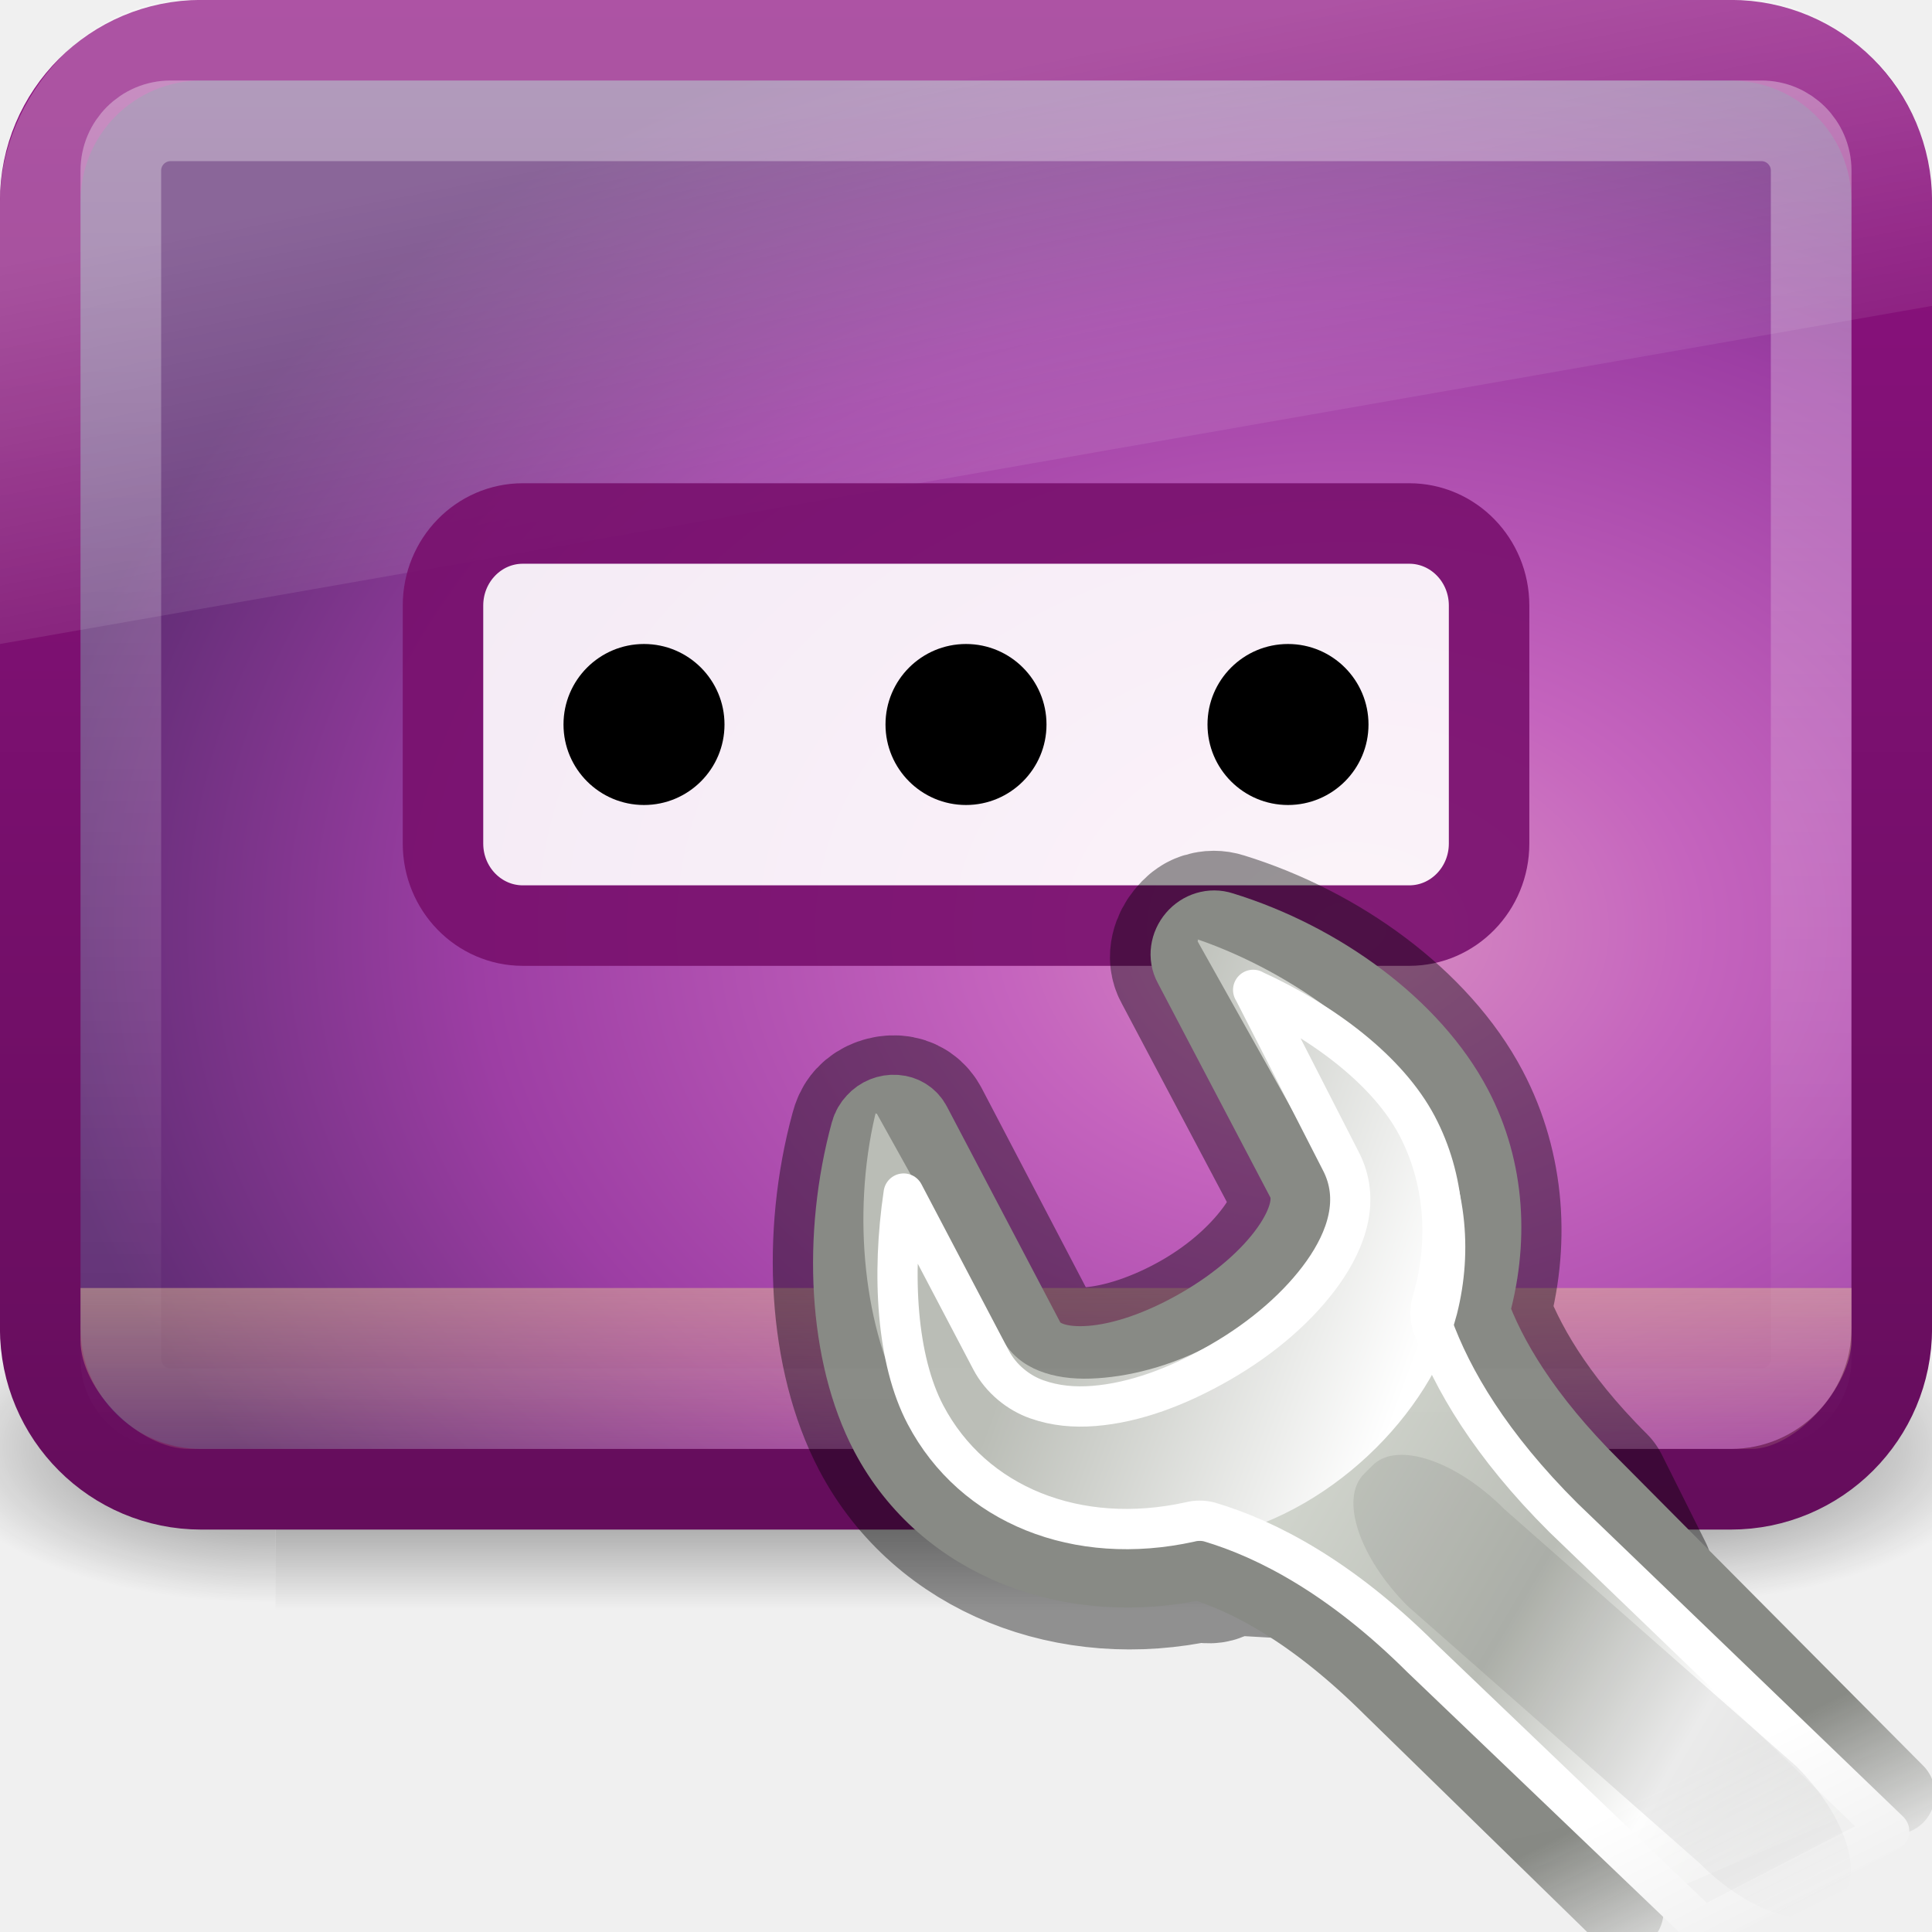
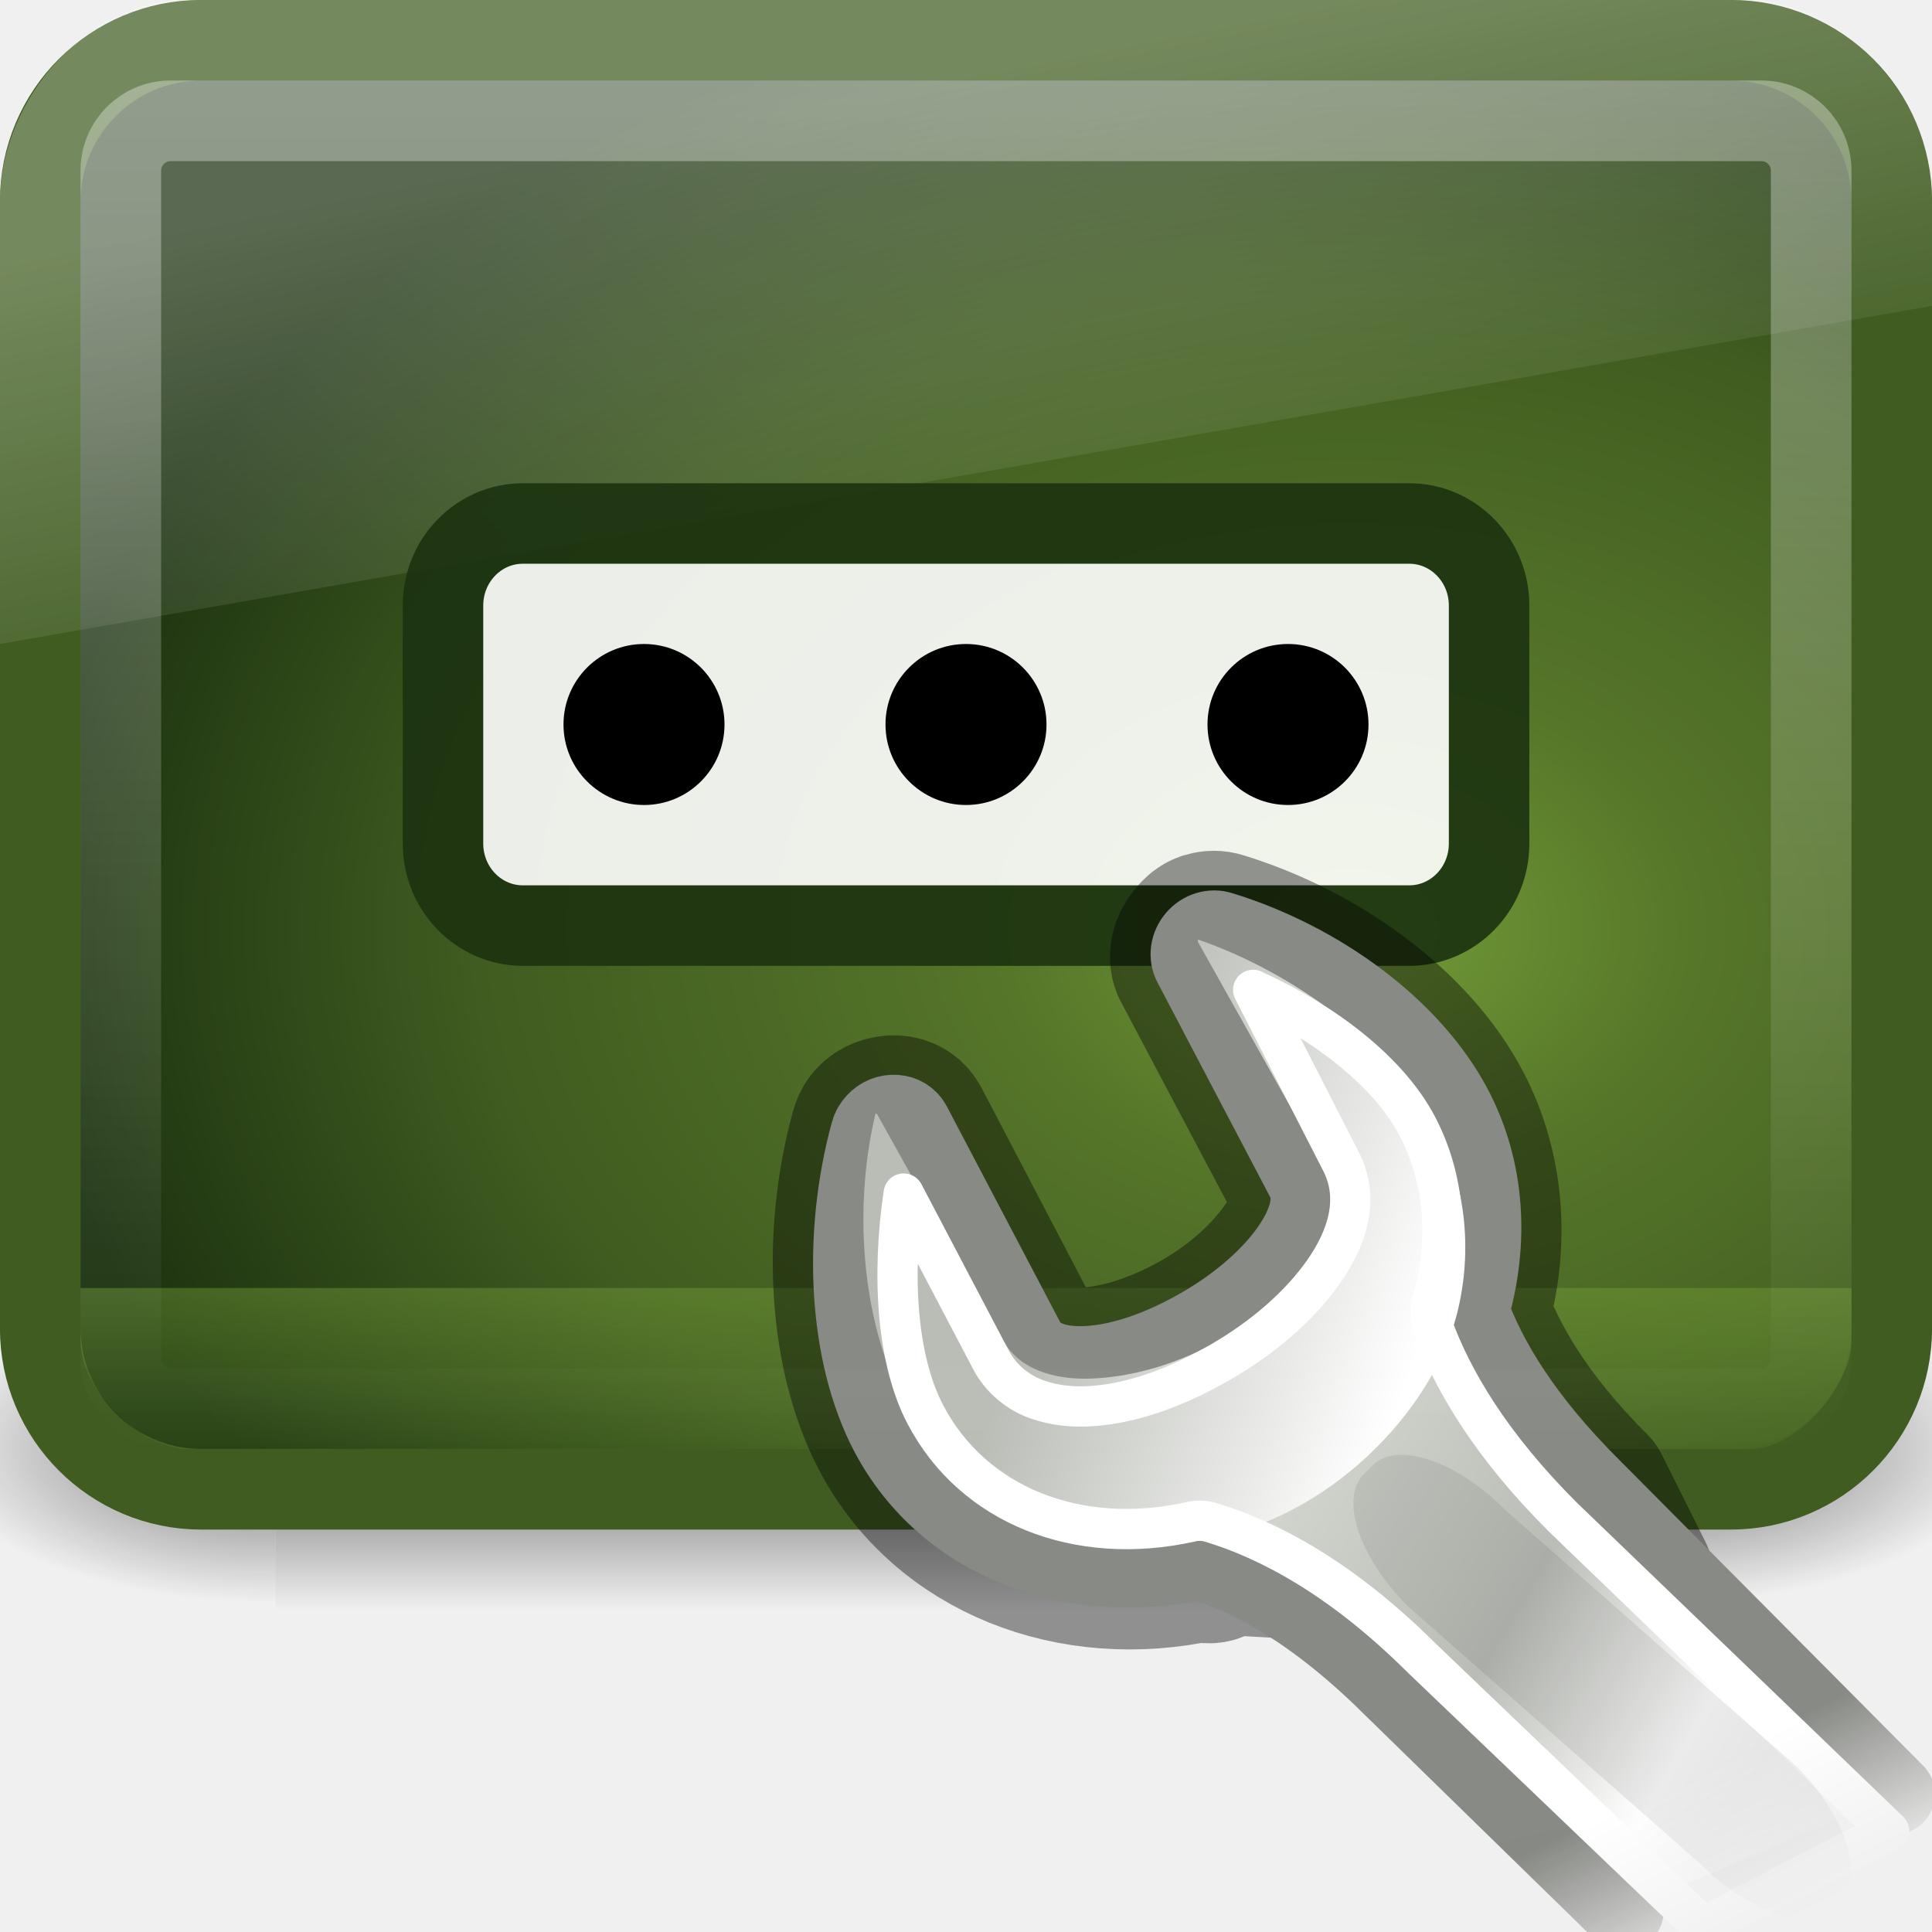
<svg xmlns="http://www.w3.org/2000/svg" xmlns:xlink="http://www.w3.org/1999/xlink" version="1.0" width="24" height="24" id="svg2">
  <defs id="defs4">
    <linearGradient id="linearGradient2670">
-       <stop id="stop2672" style="stop-color:#650d5c;stop-opacity:1" offset="0" />
-       <stop id="stop2674" style="stop-color:#8e1281;stop-opacity:1;" offset="1" />
+       <stop id="stop2672" style="stop-color:#405C20;stop-opacity:1" offset="0" />
+       <stop id="stop2674" style="stop-color:#405C20;stop-opacity:1;" offset="1" />
    </linearGradient>
    <linearGradient id="linearGradient6592-0">
      <stop id="stop6594-0" style="stop-color:white;stop-opacity:0.275" offset="0" />
      <stop id="stop6596-6" style="stop-color:white;stop-opacity:0" offset="1" />
    </linearGradient>
    <linearGradient id="linearGradient5060">
      <stop id="stop5062" style="stop-color:black;stop-opacity:1" offset="0" />
      <stop id="stop5064" style="stop-color:black;stop-opacity:0" offset="1" />
    </linearGradient>
    <linearGradient id="linearGradient5048">
      <stop id="stop5050" style="stop-color:black;stop-opacity:0" offset="0" />
      <stop id="stop5056" style="stop-color:black;stop-opacity:1" offset="0.5" />
      <stop id="stop5052" style="stop-color:black;stop-opacity:0" offset="1" />
    </linearGradient>
    <linearGradient x1="12.938" y1="8.438" x2="15.25" y2="19.812" id="linearGradient2887" xlink:href="#linearGradient6592-0" gradientUnits="userSpaceOnUse" gradientTransform="matrix(0.6233766,0,0,0.6,-2.961039,-2.799999)" />
    <linearGradient x1="302.857" y1="366.648" x2="302.857" y2="609.505" id="linearGradient2905" xlink:href="#linearGradient5048" gradientUnits="userSpaceOnUse" gradientTransform="matrix(0.06652698,0,0,0.03501497,-0.2635996,25.16184)" />
    <radialGradient cx="605.714" cy="486.648" r="117.143" fx="605.714" fy="486.648" id="radialGradient2907" xlink:href="#linearGradient5060" gradientUnits="userSpaceOnUse" gradientTransform="matrix(0.06652698,0,0,0.03501497,-0.2505064,25.16184)" />
    <radialGradient cx="605.714" cy="486.648" r="117.143" fx="605.714" fy="486.648" id="radialGradient2909" xlink:href="#linearGradient5060" gradientUnits="userSpaceOnUse" gradientTransform="matrix(-0.06652698,0,0,0.03501497,47.81282,25.16184)" />
    <linearGradient id="linearGradient3664">
-       <stop id="stop3666" style="stop-color:#e9c893;stop-opacity:1" offset="0" />
-       <stop id="stop3668" style="stop-color:#e9c893;stop-opacity:0" offset="1" />
+       <stop id="stop3666" style="stop-color:#739D38;stop-opacity:1" offset="0" />
+       <stop id="stop3668" style="stop-color:#739D38;stop-opacity:0" offset="1" />
    </linearGradient>
    <linearGradient x1="22" y1="38" x2="22" y2="44" id="linearGradient3459" xlink:href="#linearGradient3664" gradientUnits="userSpaceOnUse" gradientTransform="matrix(0.5,0,0,0.5,0,-3)" />
    <linearGradient id="linearGradient7693-9">
      <stop id="stop7695-3" style="stop-color:white;stop-opacity:1" offset="0" />
      <stop id="stop7697-6" style="stop-color:black;stop-opacity:1" offset="1" />
    </linearGradient>
    <linearGradient id="linearGradient4434-3">
      <stop id="stop4436-3" style="stop-color:#d3d7cf;stop-opacity:1" offset="0" />
      <stop id="stop4438-8" style="stop-color:#babdb6;stop-opacity:1" offset="0.183" />
      <stop id="stop4440-0" style="stop-color:white;stop-opacity:1" offset="0.319" />
      <stop id="stop4442-5" style="stop-color:#babdb6;stop-opacity:1" offset="0.876" />
      <stop id="stop4444-6" style="stop-color:#eeeeec;stop-opacity:1" offset="1" />
    </linearGradient>
    <linearGradient id="linearGradient7444-4">
      <stop id="stop7446-4" style="stop-color:#888a85;stop-opacity:1" offset="0" />
      <stop id="stop7448-9" style="stop-color:#555753;stop-opacity:1" offset="1" />
    </linearGradient>
    <linearGradient id="linearGradient7381">
      <stop id="stop7383" style="stop-color:#babdb6;stop-opacity:1" offset="0" />
      <stop id="stop7385" style="stop-color:white;stop-opacity:1" offset="1" />
    </linearGradient>
    <linearGradient x1="309.297" y1="67.298" x2="335.3" y2="81.926" id="linearGradient3178" xlink:href="#linearGradient4434-3" gradientUnits="userSpaceOnUse" gradientTransform="matrix(0.7811541,-0.03481362,-0.03481362,0.7811541,70.23042,94.3198)" />
    <linearGradient x1="324.497" y1="70.282" x2="330.061" y2="99.274" id="linearGradient3180" xlink:href="#linearGradient7444-4" gradientUnits="userSpaceOnUse" gradientTransform="matrix(0.7811541,-0.03481362,-0.03481362,0.7811541,70.23042,94.3198)" />
    <linearGradient x1="302.292" y1="58.443" x2="308.649" y2="60.768" id="linearGradient3182" xlink:href="#linearGradient7381" gradientUnits="userSpaceOnUse" gradientTransform="matrix(0.801996,0,0,0.7960034,69.74681,998.1825)" />
    <linearGradient x1="321.556" y1="1051.492" x2="322.707" y2="1053.79" id="linearGradient3191" xlink:href="#linearGradient7693-9" gradientUnits="userSpaceOnUse" gradientTransform="translate(-5.083709,-912.5947)" />
    <mask id="mask3187">
      <rect width="23.375" height="22.5" x="303.541" y="125.905" id="rect3189" style="fill:url(#linearGradient3191);fill-opacity:1;fill-rule:nonzero;stroke:none;visibility:visible;display:inline" />
    </mask>
    <linearGradient id="linearGradient3242-593-605-251-305">
-       <stop offset="0" style="stop-color:#d78ec1;stop-opacity:1" id="stop2749" />
-       <stop offset="0.262" style="stop-color:#c564be;stop-opacity:1" id="stop2751" />
-       <stop offset="0.661" style="stop-color:#9d3ea4;stop-opacity:1" id="stop2753" />
-       <stop offset="1" style="stop-color:#5e2c73;stop-opacity:1" id="stop2755" />
+       <stop offset="0" style="stop-color:#739D38;stop-opacity:1" id="stop2749" />
+       <stop offset="0.262" style="stop-color:#567629;stop-opacity:1" id="stop2751" />
+       <stop offset="0.661" style="stop-color:#405C20;stop-opacity:1" id="stop2753" />
+       <stop offset="1" style="stop-color:#1C3210;stop-opacity:1" id="stop2755" />
    </linearGradient>
    <linearGradient id="linearGradient2238">
      <stop offset="0" style="stop-color:#ffffff;stop-opacity:1" id="stop2240" />
      <stop offset="1" style="stop-color:#ffffff;stop-opacity:0" id="stop2242" />
    </linearGradient>
    <linearGradient xlink:href="#linearGradient2238" id="linearGradient2646" gradientUnits="userSpaceOnUse" gradientTransform="matrix(0.4662133,0,0,0.4098301,0.8103186,7.6362917e-2)" x1="22.763" y1="-4.877" x2="22.763" y2="43.844" />
    <radialGradient xlink:href="#linearGradient3242-593-605-251-305" id="radialGradient2660" gradientUnits="userSpaceOnUse" gradientTransform="matrix(0,-0.5184051,0.7138538,0,18.23021,25.33858)" cx="26.617" cy="-2.064" fx="26.617" fy="-2.064" r="23" />
    <linearGradient xlink:href="#linearGradient2670" id="linearGradient2668" gradientUnits="userSpaceOnUse" gradientTransform="matrix(0.489349,0,0,0.439507,0.3704996,-1.053707)" x1="10.014" y1="44.96" x2="10.014" y2="2.359" />
  </defs>
  <g transform="matrix(0.5340158,0,0,0.470387,-0.6995086,-1.874708)" id="g5672" style="opacity:0.537">
    <rect width="32.123" height="8.504" x="7.72" y="38" id="rect4173" style="color:black;fill:url(#linearGradient2905);fill-opacity:1;fill-rule:nonzero;stroke:none;stroke-width:1;marker:none;visibility:visible;display:inline;overflow:visible" />
    <path d="m 39.843,38 c 0,0 0,8.503 0,8.503 3.426,0.016 8.282,-1.905 8.282,-4.252 0,-2.347 -3.823,-4.251 -8.282,-4.251 z" id="path5058" style="color:black;fill:url(#radialGradient2907);fill-opacity:1;fill-rule:nonzero;stroke:none;stroke-width:1;marker:none;visibility:visible;display:inline;overflow:visible" />
    <path d="m 7.72,38 c 0,0 0,8.503 0,8.503 -3.426,0.016 -8.282,-1.905 -8.282,-4.252 0,-2.347 3.823,-4.251 8.282,-4.251 z" id="path5018" style="color:black;fill:url(#radialGradient2909);fill-opacity:1;fill-rule:nonzero;stroke:none;stroke-width:1;marker:none;visibility:visible;display:inline;overflow:visible" />
  </g>
  <rect width="23" height="18" rx="2" ry="2" x="0.5" y="0.5" id="rect2716" style="fill:url(#radialGradient2660);fill-opacity:1;fill-rule:evenodd;stroke:url(#linearGradient2668);stroke-width:1.002;stroke-linecap:round;stroke-linejoin:round;stroke-miterlimit:4;stroke-opacity:1;stroke-dasharray:none;display:inline;enable-background:accumulate;opacity:1;color:#000000;marker:none;marker-start:none;marker-mid:none;marker-end:none;stroke-dashoffset:0;visibility:visible;overflow:visible" />
  <path d="m 2.5,2e-7 19.2,0 C 22.879,2e-7 24,1.221 24,2.4 L 24,3.8 0,8 0,2.5 C 0,1.227 1.112,-0.091 2.5,2e-7 z" id="rect6588" style="fill:url(#linearGradient2887);fill-opacity:1;stroke:none" />
-   <rect width="12.995" height="4.995" rx="0.992" ry="1.019" x="5.503" y="6.503" id="rect7303" style="opacity:0.9;fill:white;fill-opacity:1;stroke:#780f6d;stroke-width:1;stroke-miterlimit:4;stroke-opacity:1;stroke-dasharray:none" />
+   <rect width="12.995" height="4.995" rx="0.992" ry="1.019" x="5.503" y="6.503" id="rect7303" style="opacity:0.9;fill:white;fill-opacity:1;stroke:#1C3210;stroke-width:1;stroke-miterlimit:4;stroke-opacity:1;stroke-dasharray:none" />
  <path d="m 17,9 c 2.37e-4,0.552 -0.448,1 -1,1 -0.552,0 -1,-0.448 -1,-1 -2.41e-4,-0.552 0.448,-1 1,-1 0.552,0 1,0.448 1,1 l 0,0 z" id="path3713" style="fill:black;fill-opacity:1;stroke:none" />
  <path d="m 9,9 c 2.37e-4,0.552 -0.448,1 -1,1 -0.552,0 -1,-0.448 -1,-1 -2.41e-4,-0.552 0.448,-1 1,-1 0.552,0 1,0.448 1,1 l 0,0 z" id="path6630" style="fill:black;fill-opacity:1;stroke:none" />
  <path d="m 13,9 c 2.37e-4,0.552 -0.448,1 -1,1 -0.552,0 -1,-0.448 -1,-1 -2.41e-4,-0.552 0.448,-1 1,-1 0.552,0 1,0.448 1,1 l 0,0 z" id="path3711" style="fill:black;fill-opacity:1;stroke:none" />
  <path d="m 23,16 0,0.65 C 23,17.216 22.316,18 21.75,18 L 2.35,18 C 1.733,18 1,17.267 1,16.65 L 1,16 23,16 z" id="rect2881" style="opacity:0.45;fill:url(#linearGradient3459);fill-opacity:1;stroke:none" />
  <g transform="translate(-60.39141,-45.42634)" id="g2721" style="display:inline" />
  <g transform="translate(-49.25956,7.854668)" id="g2721-9" style="display:inline" />
  <path d="m 15,11.581 c -0.052,0.016 -0.087,0.049 -0.125,0.094 -0.077,0.089 -0.115,0.217 -0.062,0.312 l 1.406,2.656 c 0.126,0.239 0.047,0.573 -0.188,0.906 -0.237,0.336 -0.608,0.689 -1.094,0.969 -0.486,0.28 -0.978,0.438 -1.375,0.469 -0.395,0.031 -0.717,-0.072 -0.844,-0.312 l -1.406,-2.688 c -0.039,-0.075 -0.101,-0.119 -0.188,-0.125 -0.087,-0.006 -0.189,0.027 -0.25,0.094 -0.033,0.035 -0.05,0.08 -0.062,0.125 -0.352,1.288 -0.265,2.74 0.25,3.719 0.704,1.337 2.272,1.94 3.844,1.594 0.628,0.186 -0.461,-1.027 0.497,-0.074 l 4.888,0.281 -0.541,-1.082 c -0.863,-0.859 -1.284,-1.621 -1.5,-2.219 0.248,-0.851 0.189,-1.756 -0.219,-2.531 -0.515,-0.979 -1.649,-1.81 -2.875,-2.188 -0.053,-0.017 -0.104,-0.016 -0.156,0 z" id="path4010" style="opacity:0.4;fill:none;stroke:black;stroke-width:2;stroke-linecap:round;stroke-linejoin:round;stroke-miterlimit:4;stroke-opacity:1;stroke-dasharray:none;stroke-dashoffset:0.361;display:inline;enable-background:new" />
  <g transform="matrix(0.8686611,0,0,0.8704732,-253.9074,-98.90649)" mask="url(#mask3187)" id="g6305" style="display:inline;enable-background:new">
    <path d="m 319.393,139.228 -4.342,-4.36 c -0.994,-0.987 -1.5,-1.848 -1.748,-2.535 0.286,-0.977 0.233,-2.005 -0.237,-2.895 -0.593,-1.124 -1.9,-2.084 -3.311,-2.517 -0.121,-0.04 -0.258,9.2e-4 -0.346,0.104 -0.088,0.103 -0.109,0.245 -0.048,0.355 l 1.614,3.068 c 0.145,0.275 0.047,0.641 -0.224,1.024 -0.273,0.386 -0.716,0.779 -1.276,1.101 -0.559,0.322 -1.112,0.51 -1.57,0.545 -0.454,0.036 -0.805,-0.074 -0.951,-0.35 l -1.624,-3.085 c -0.045,-0.086 -0.129,-0.139 -0.229,-0.146 -0.1,-0.007 -0.202,0.033 -0.272,0.111 l -1e-5,0 c -0.038,0.04 -0.066,0.088 -0.08,0.14 -0.405,1.48 -0.319,3.156 0.274,4.281 0.81,1.536 2.61,2.206 4.42,1.808 0.723,0.214 1.672,0.714 2.774,1.809 l 3.296,3.211" id="path3688" style="fill:url(#linearGradient3178);fill-opacity:1;fill-rule:evenodd;stroke:url(#linearGradient3180);stroke-width:1.15;stroke-linecap:round;stroke-linejoin:round;stroke-miterlimit:4;stroke-opacity:1;stroke-dasharray:none;stroke-dashoffset:0.361;display:inline;enable-background:new" />
    <path d="m 314.506,1039.624 c 0.015,0.01 0.006,0.025 0,0.025 l 1.804,3.209 c 0.243,0.432 0.068,0.943 -0.226,1.368 -0.296,0.43 -0.755,0.846 -1.353,1.169 -0.599,0.324 -1.228,0.48 -1.754,0.497 -0.526,0.018 -1.019,-0.131 -1.253,-0.547 l -1.804,-3.234 c -0.01,0 -0.027,0 -0.025,0 0.017,-0.018 0.003,0.013 0,0.025 -0.333,1.423 -0.16,3.068 0.451,4.154 0.836,1.485 2.582,2.194 4.311,1.891 1.721,-0.306 3.192,-1.794 3.559,-3.209 0.232,-0.917 0.133,-1.902 -0.351,-2.761 -0.61,-1.083 -1.951,-2.102 -3.358,-2.587 z" transform="translate(-5.083714,-912.5947)" id="path2777" style="fill:url(#linearGradient3182);fill-opacity:1;fill-rule:evenodd;stroke:none;display:inline;enable-background:new" />
    <path d="m 310.219,127.75 1.25,2.438 c 0.289,0.548 0.085,1.12 -0.25,1.594 -0.339,0.478 -0.854,0.927 -1.469,1.281 -0.607,0.349 -1.224,0.579 -1.812,0.625 -0.28,0.022 -0.55,-0.002 -0.812,-0.094 -0.263,-0.092 -0.514,-0.292 -0.656,-0.562 l -1.25,-2.375 c -0.173,1.164 -0.1,2.375 0.312,3.156 0.683,1.296 2.176,1.884 3.781,1.531 0.092,-0.024 0.19,-0.024 0.281,0 0.823,0.244 1.875,0.79 3.031,1.938 l 4.03,3.847 2.659,-1.373 -4.658,-4.473 c -1.041,-1.034 -1.594,-1.974 -1.875,-2.75 -0.036,-0.111 -0.036,-0.233 0,-0.344 0.249,-0.853 0.177,-1.749 -0.219,-2.5 -0.411,-0.778 -1.324,-1.474 -2.344,-1.938 z" id="path3711-4" style="fill:none;stroke:white;stroke-width:0.575;stroke-linecap:round;stroke-linejoin:round;stroke-miterlimit:4;stroke-opacity:1;stroke-dasharray:none;stroke-dashoffset:0.361;display:inline;enable-background:new" />
    <path d="m 318.615,140.717 -0.125,0.125 c -0.348,0.348 -1.189,0.069 -1.885,-0.627 l -4.176,-3.67 c -0.696,-0.696 -0.976,-1.537 -0.627,-1.885 l 0.125,-0.125 c 0.348,-0.348 1.189,-0.069 1.885,0.627 l 4.176,3.67 c 0.696,0.696 0.976,1.537 0.627,1.885 z" id="rect3610" style="opacity:0.08;fill:black;fill-opacity:1;fill-rule:evenodd;stroke:none;display:inline;enable-background:new" />
  </g>
  <rect width="20.998" height="15.998" rx="0.618" ry="0.618" x="1.501" y="1.501" id="rect2232" style="opacity:0.4;fill:none;stroke:url(#linearGradient2646);stroke-width:1.002;stroke-linecap:round;stroke-linejoin:round;stroke-miterlimit:4;stroke-dasharray:none;stroke-dashoffset:0;stroke-opacity:1" />
</svg>
